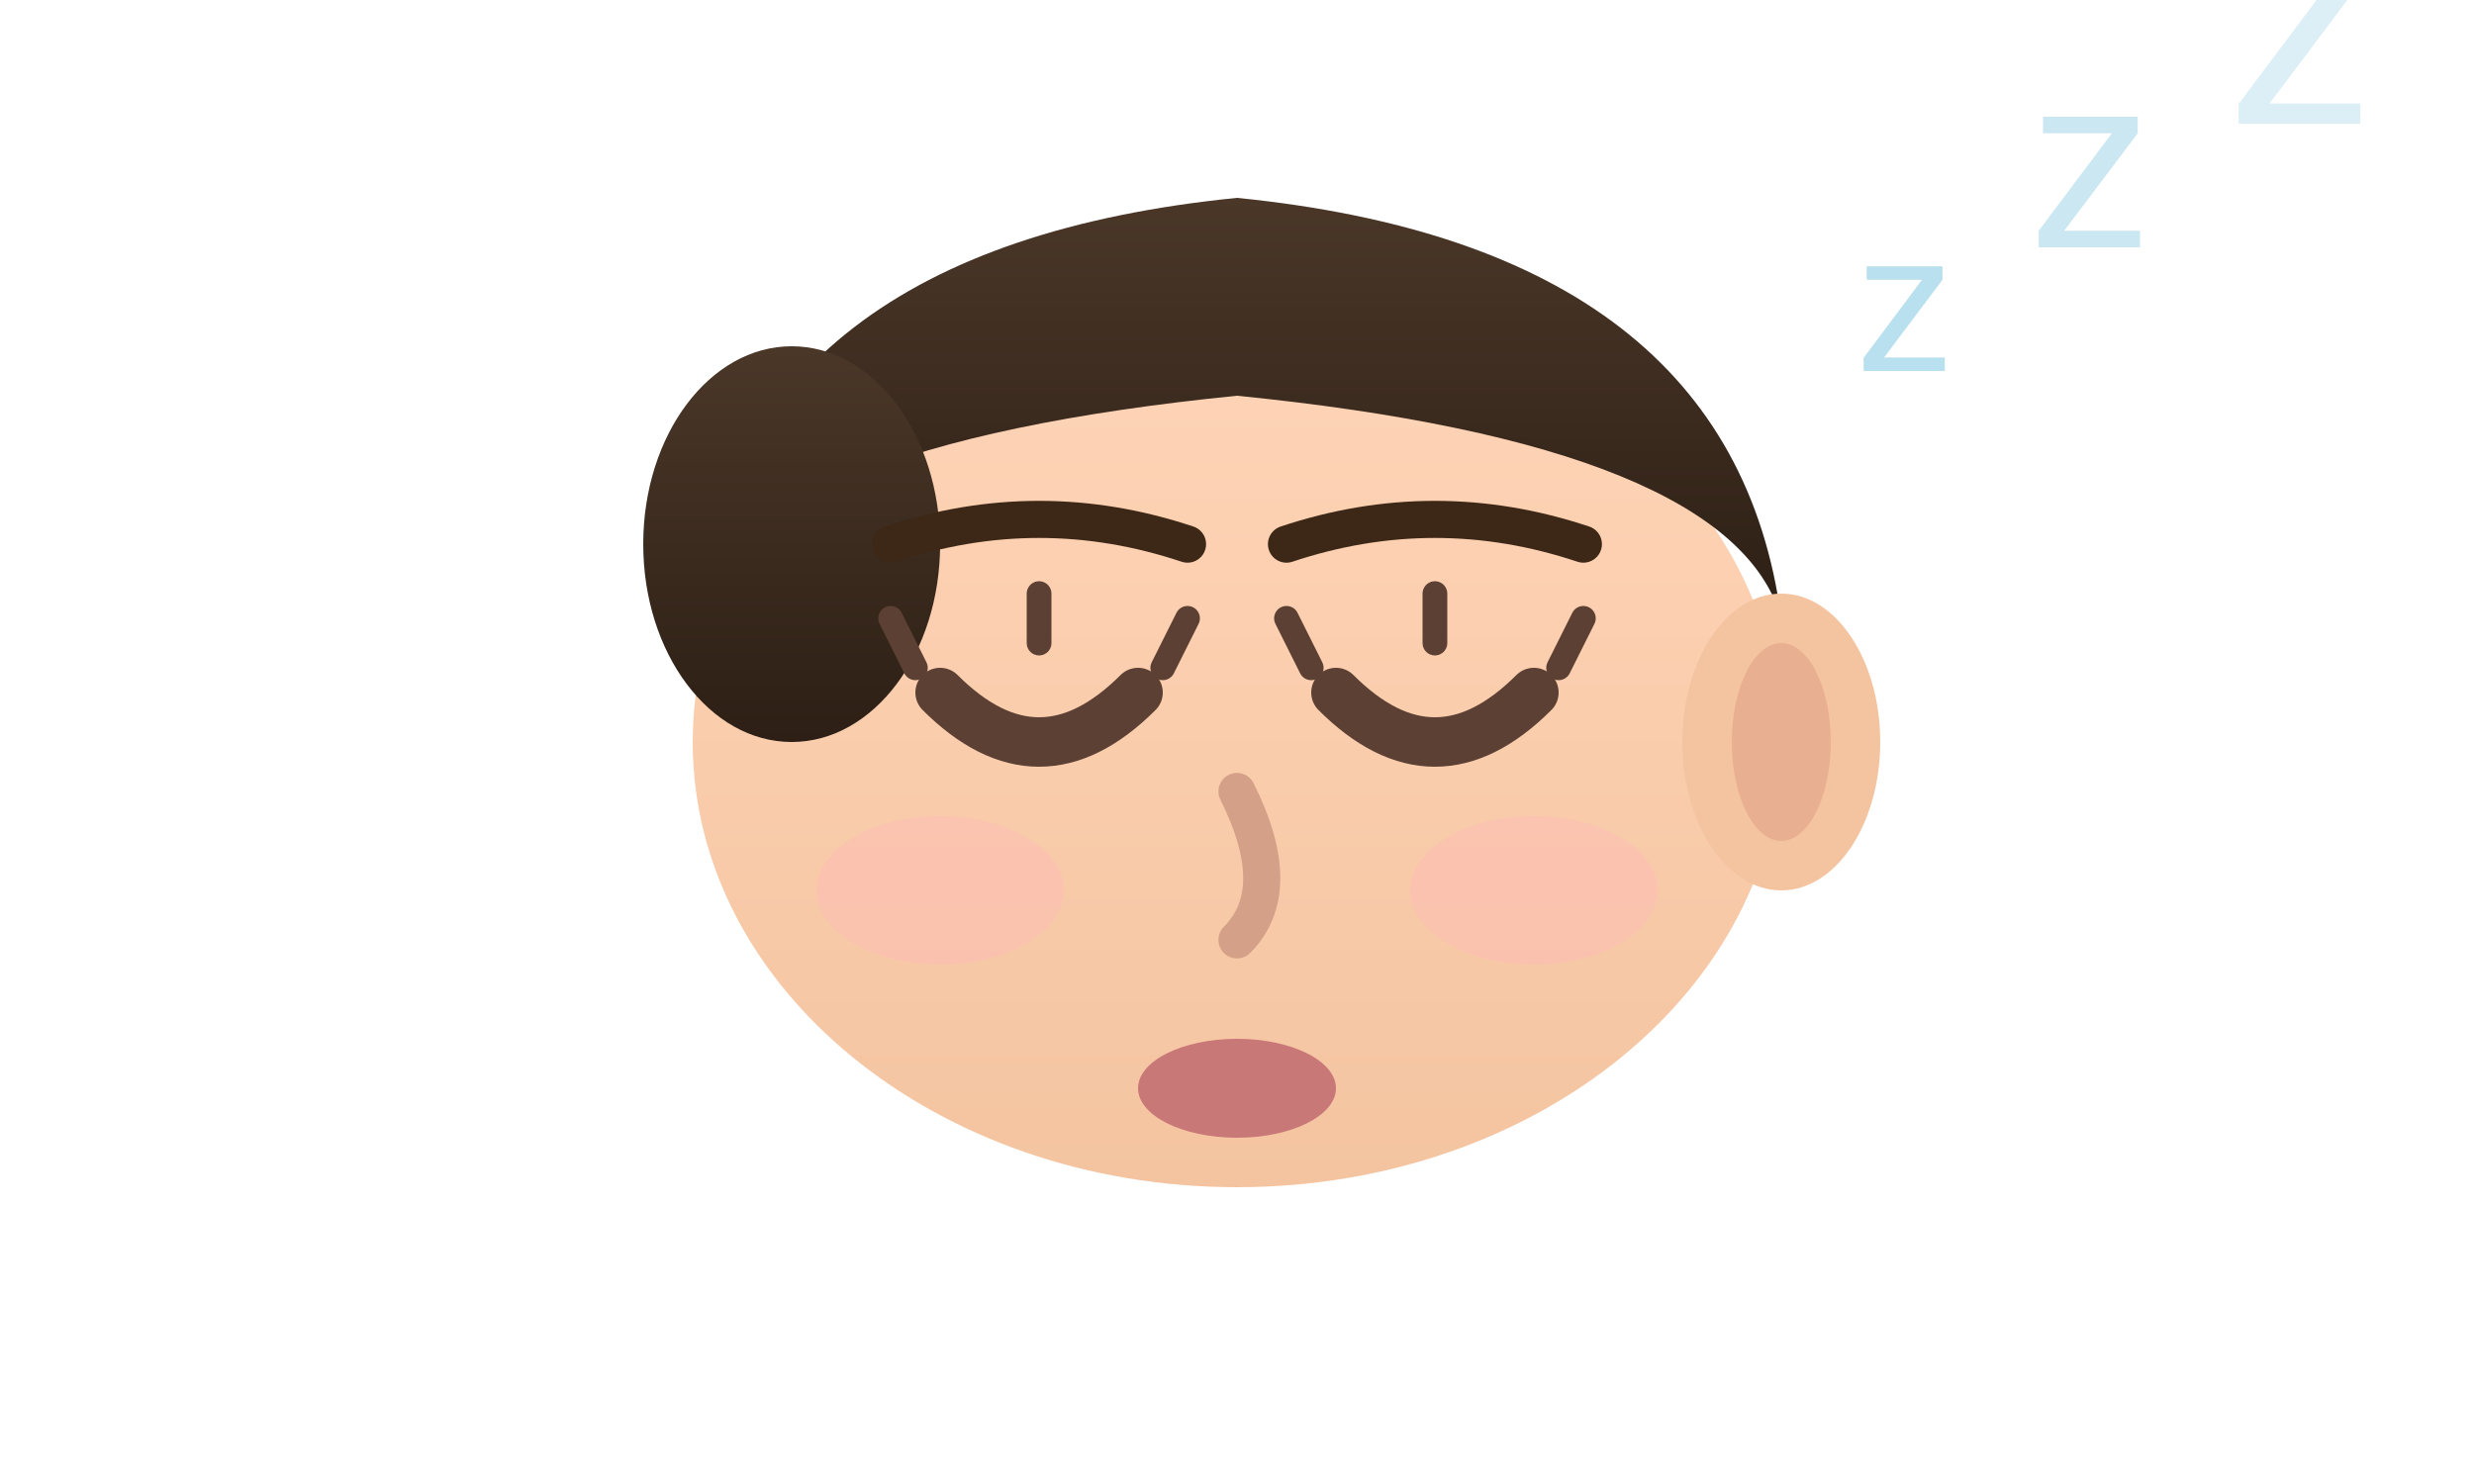
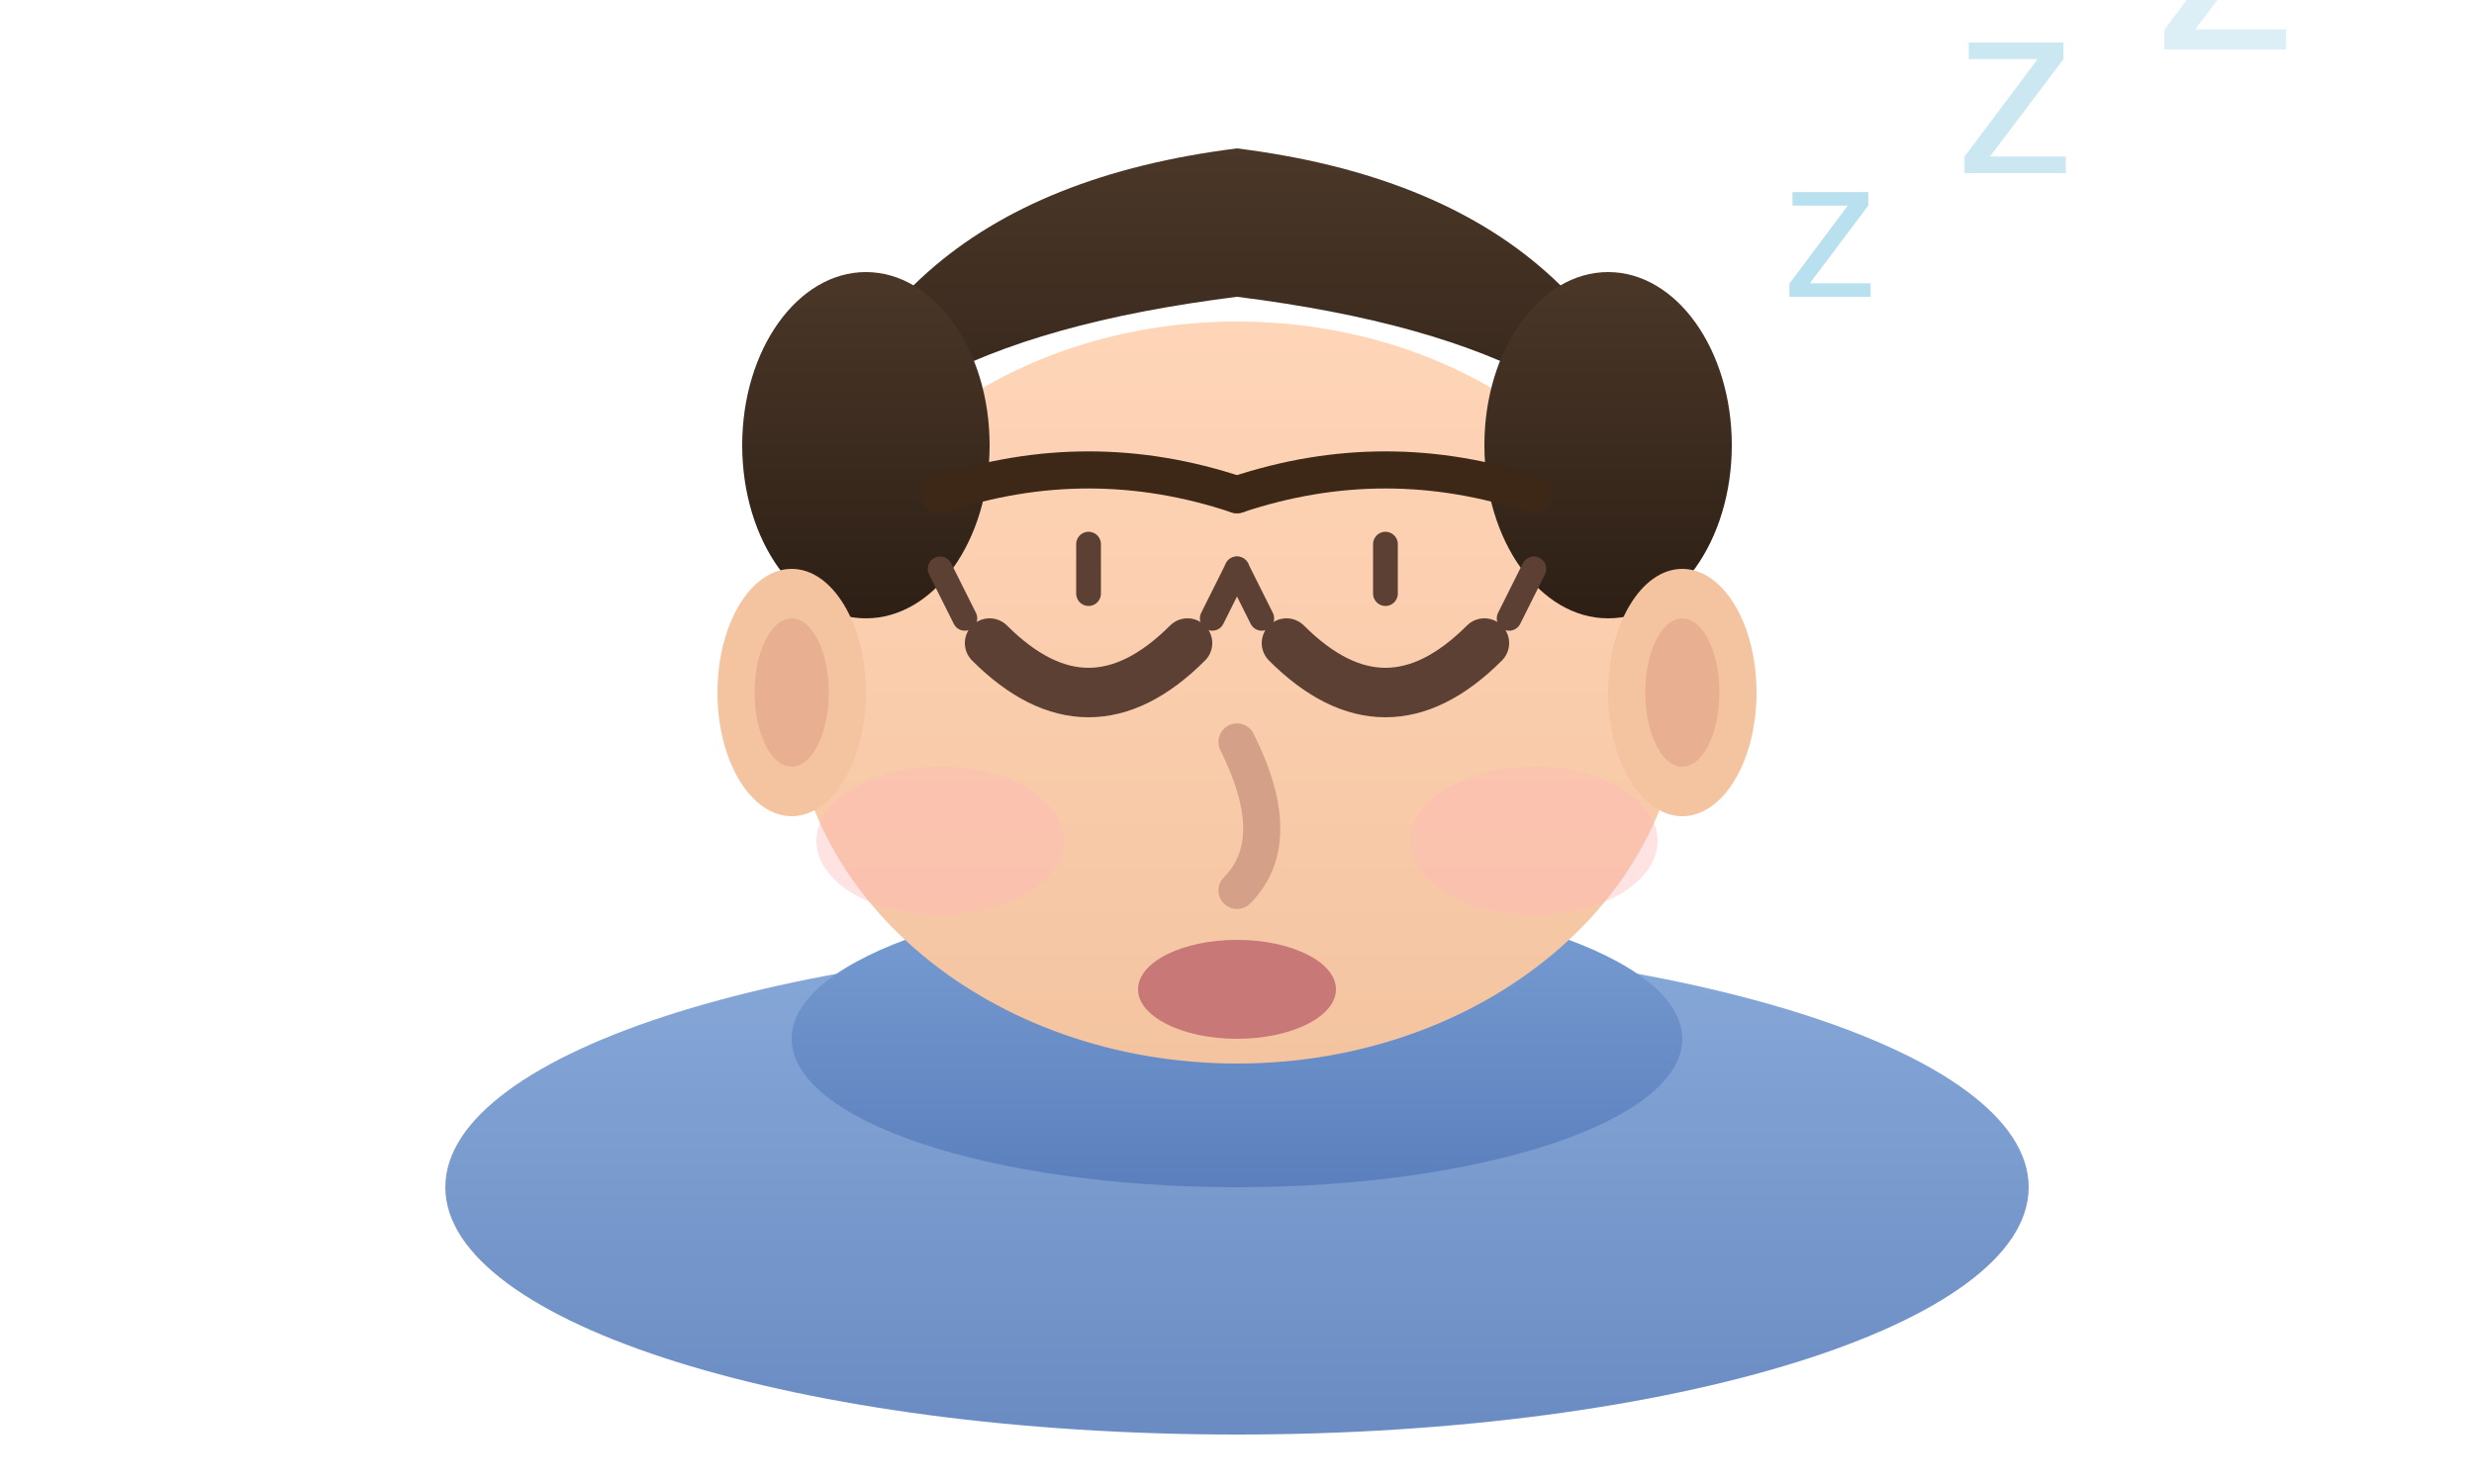
<svg xmlns="http://www.w3.org/2000/svg" viewBox="0 0 100 60">
  <defs>
    <linearGradient id="skinGrad" x1="0%" y1="0%" x2="0%" y2="100%">
      <stop offset="0%" style="stop-color:#ffd5b8" />
      <stop offset="100%" style="stop-color:#f4c4a0" />
    </linearGradient>
    <linearGradient id="hairGrad" x1="0%" y1="0%" x2="0%" y2="100%">
      <stop offset="0%" style="stop-color:#4a3728" />
      <stop offset="100%" style="stop-color:#2d1f15" />
    </linearGradient>
+     <linearGradient id="blanketGrad" x1="0%" y1="0%" x2="0%" y2="100%">
+       <stop offset="0%" style="stop-color:#7a9fd4" />
+       <stop offset="100%" style="stop-color:#5a7fbc" />
+     </linearGradient>
  </defs>
-   <ellipse cx="50" cy="30" rx="22" ry="18" fill="url(#skinGrad)" />
-   <path d="M28 25 Q30 10 50 8 Q70 10 72 25 Q70 18 50 16 Q30 18 28 25" fill="url(#hairGrad)" />
-   <ellipse cx="32" cy="22" rx="6" ry="8" fill="url(#hairGrad)" />
-   <ellipse cx="72" cy="30" rx="4" ry="6" fill="#f4c4a0" />
-   <ellipse cx="72" cy="30" rx="2" ry="4" fill="#e8b090" />
-   <path d="M38 28 Q42 32 46 28" stroke="#5c4033" stroke-width="2" fill="none" stroke-linecap="round" />
-   <path d="M54 28 Q58 32 62 28" stroke="#5c4033" stroke-width="2" fill="none" stroke-linecap="round" />
-   <path d="M37 27 L36 25" stroke="#5c4033" stroke-width="1" stroke-linecap="round" />
-   <path d="M42 26 L42 24" stroke="#5c4033" stroke-width="1" stroke-linecap="round" />
-   <path d="M47 27 L48 25" stroke="#5c4033" stroke-width="1" stroke-linecap="round" />
-   <path d="M53 27 L52 25" stroke="#5c4033" stroke-width="1" stroke-linecap="round" />
-   <path d="M58 26 L58 24" stroke="#5c4033" stroke-width="1" stroke-linecap="round" />
-   <path d="M63 27 L64 25" stroke="#5c4033" stroke-width="1" stroke-linecap="round" />
-   <path d="M36 22 Q42 20 48 22" stroke="#3d2817" stroke-width="1.5" fill="none" stroke-linecap="round" />
-   <path d="M52 22 Q58 20 64 22" stroke="#3d2817" stroke-width="1.5" fill="none" stroke-linecap="round" />
-   <path d="M50 32 Q52 36 50 38" stroke="#d4a088" stroke-width="1.5" fill="none" stroke-linecap="round" />
-   <ellipse cx="50" cy="44" rx="4" ry="2" fill="#c97878" />
-   <ellipse cx="38" cy="36" rx="5" ry="3" fill="#ffb8b8" opacity="0.4" />
-   <ellipse cx="62" cy="36" rx="5" ry="3" fill="#ffb8b8" opacity="0.4" />
-   <text x="75" y="15" font-family="Arial, sans-serif" font-size="8" fill="#a8d8ea" opacity="0.8">z</text>
-   <text x="82" y="10" font-family="Arial, sans-serif" font-size="10" fill="#a8d8ea" opacity="0.6">z</text>
-   <text x="90" y="5" font-family="Arial, sans-serif" font-size="12" fill="#a8d8ea" opacity="0.4">z</text>
+   <ellipse cx="50" cy="48" rx="32" ry="10" fill="url(#blanketGrad)" opacity="0.9" />
+   <ellipse cx="50" cy="42" rx="18" ry="6" fill="url(#blanketGrad)" />
+   <ellipse cx="50" cy="28" rx="18" ry="15" fill="url(#skinGrad)" />
+   <path d="M32 22 Q34 8 50 6 Q66 8 68 22 Q66 14 50 12 Q34 14 32 22" fill="url(#hairGrad)" />
+   <ellipse cx="35" cy="18" rx="5" ry="7" fill="url(#hairGrad)" />
+   <ellipse cx="65" cy="18" rx="5" ry="7" fill="url(#hairGrad)" />
+   <ellipse cx="32" cy="28" rx="3" ry="5" fill="#f4c4a0" />
+   <ellipse cx="32" cy="28" rx="1.5" ry="3" fill="#e8b090" />
+   <ellipse cx="68" cy="28" rx="3" ry="5" fill="#f4c4a0" />
+   <ellipse cx="68" cy="28" rx="1.5" ry="3" fill="#e8b090" />
+   <path d="M40 26 Q44 30 48 26" stroke="#5c4033" stroke-width="2" fill="none" stroke-linecap="round" />
+   <path d="M52 26 Q56 30 60 26" stroke="#5c4033" stroke-width="2" fill="none" stroke-linecap="round" />
+   <path d="M39 25 L38 23" stroke="#5c4033" stroke-width="1" stroke-linecap="round" />
+   <path d="M44 24 L44 22" stroke="#5c4033" stroke-width="1" stroke-linecap="round" />
+   <path d="M49 25 L50 23" stroke="#5c4033" stroke-width="1" stroke-linecap="round" />
+   <path d="M51 25 L50 23" stroke="#5c4033" stroke-width="1" stroke-linecap="round" />
+   <path d="M56 24 L56 22" stroke="#5c4033" stroke-width="1" stroke-linecap="round" />
+   <path d="M61 25 L62 23" stroke="#5c4033" stroke-width="1" stroke-linecap="round" />
+   <path d="M38 20 Q44 18 50 20" stroke="#3d2817" stroke-width="1.5" fill="none" stroke-linecap="round" />
+   <path d="M50 20 Q56 18 62 20" stroke="#3d2817" stroke-width="1.5" fill="none" stroke-linecap="round" />
+   <path d="M50 30 Q52 34 50 36" stroke="#d4a088" stroke-width="1.5" fill="none" stroke-linecap="round" />
+   <ellipse cx="50" cy="40" rx="4" ry="2" fill="#c97878" />
+   <ellipse cx="38" cy="34" rx="5" ry="3" fill="#ffb8b8" opacity="0.4" />
+   <ellipse cx="62" cy="34" rx="5" ry="3" fill="#ffb8b8" opacity="0.4" />
+   <text x="72" y="12" font-family="Arial, sans-serif" font-size="8" fill="#a8d8ea" opacity="0.8">z</text>
+   <text x="79" y="7" font-family="Arial, sans-serif" font-size="10" fill="#a8d8ea" opacity="0.6">z</text>
+   <text x="87" y="2" font-family="Arial, sans-serif" font-size="12" fill="#a8d8ea" opacity="0.4">z</text>
</svg>
